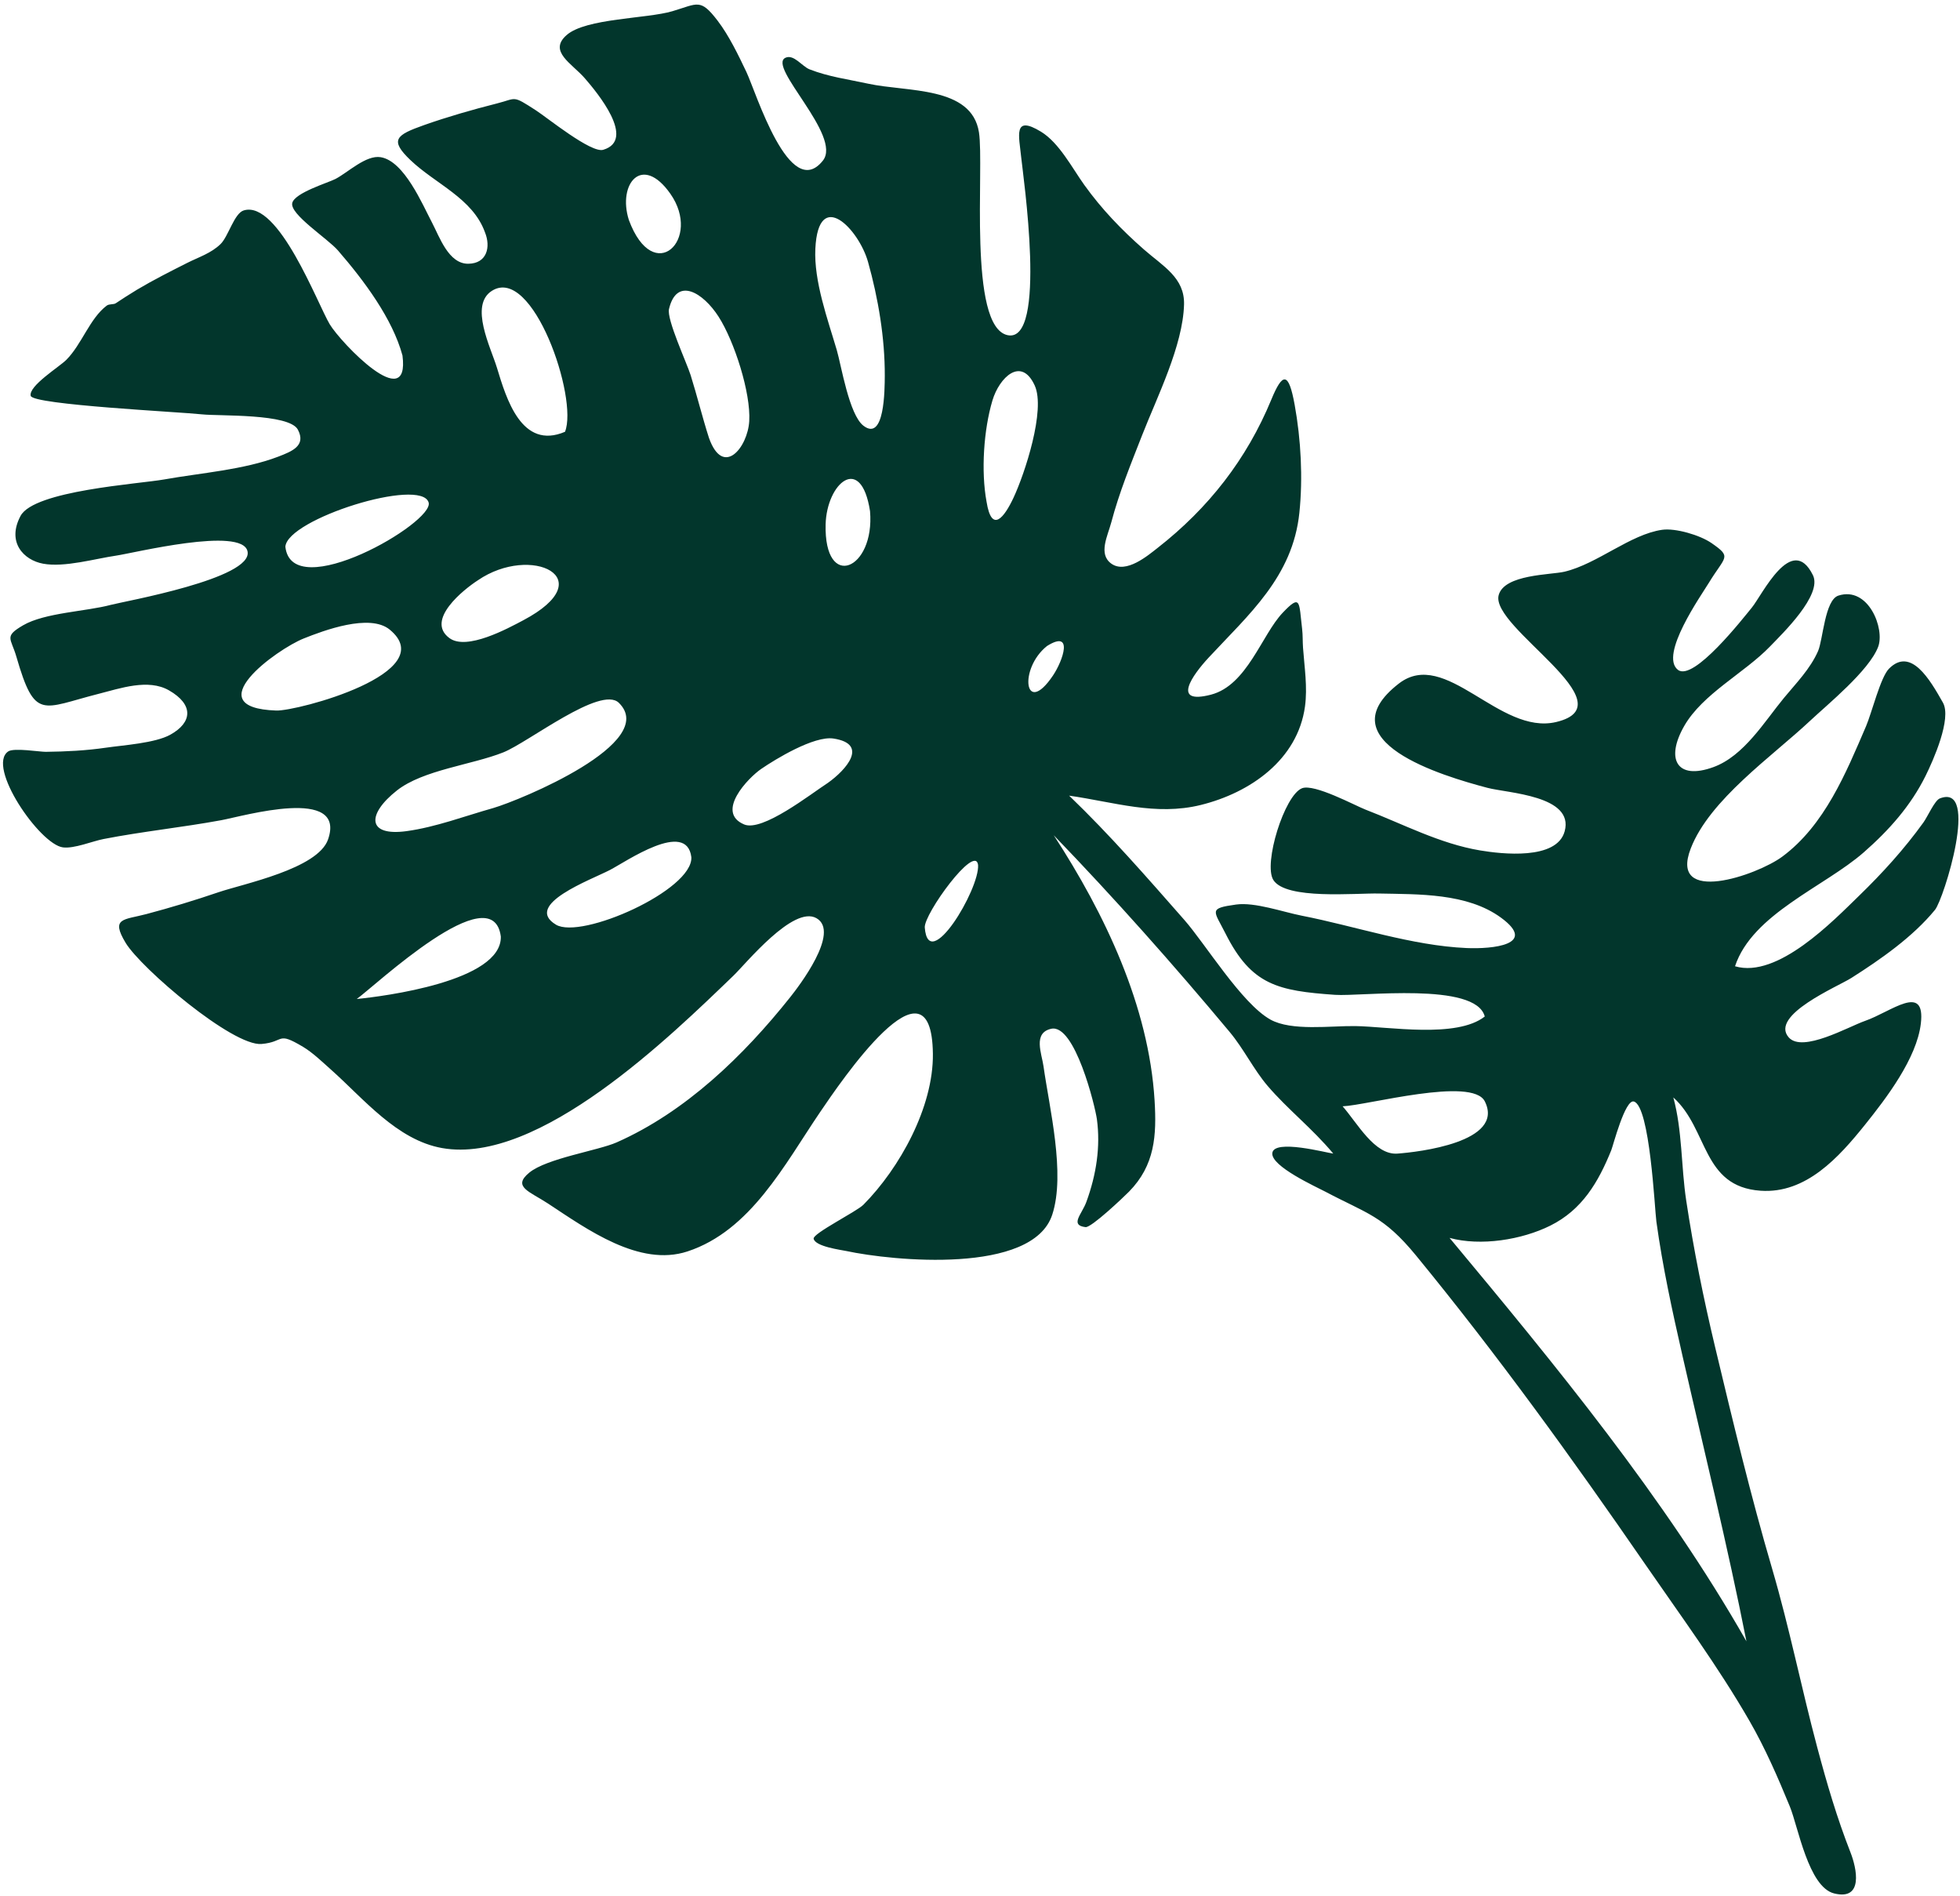
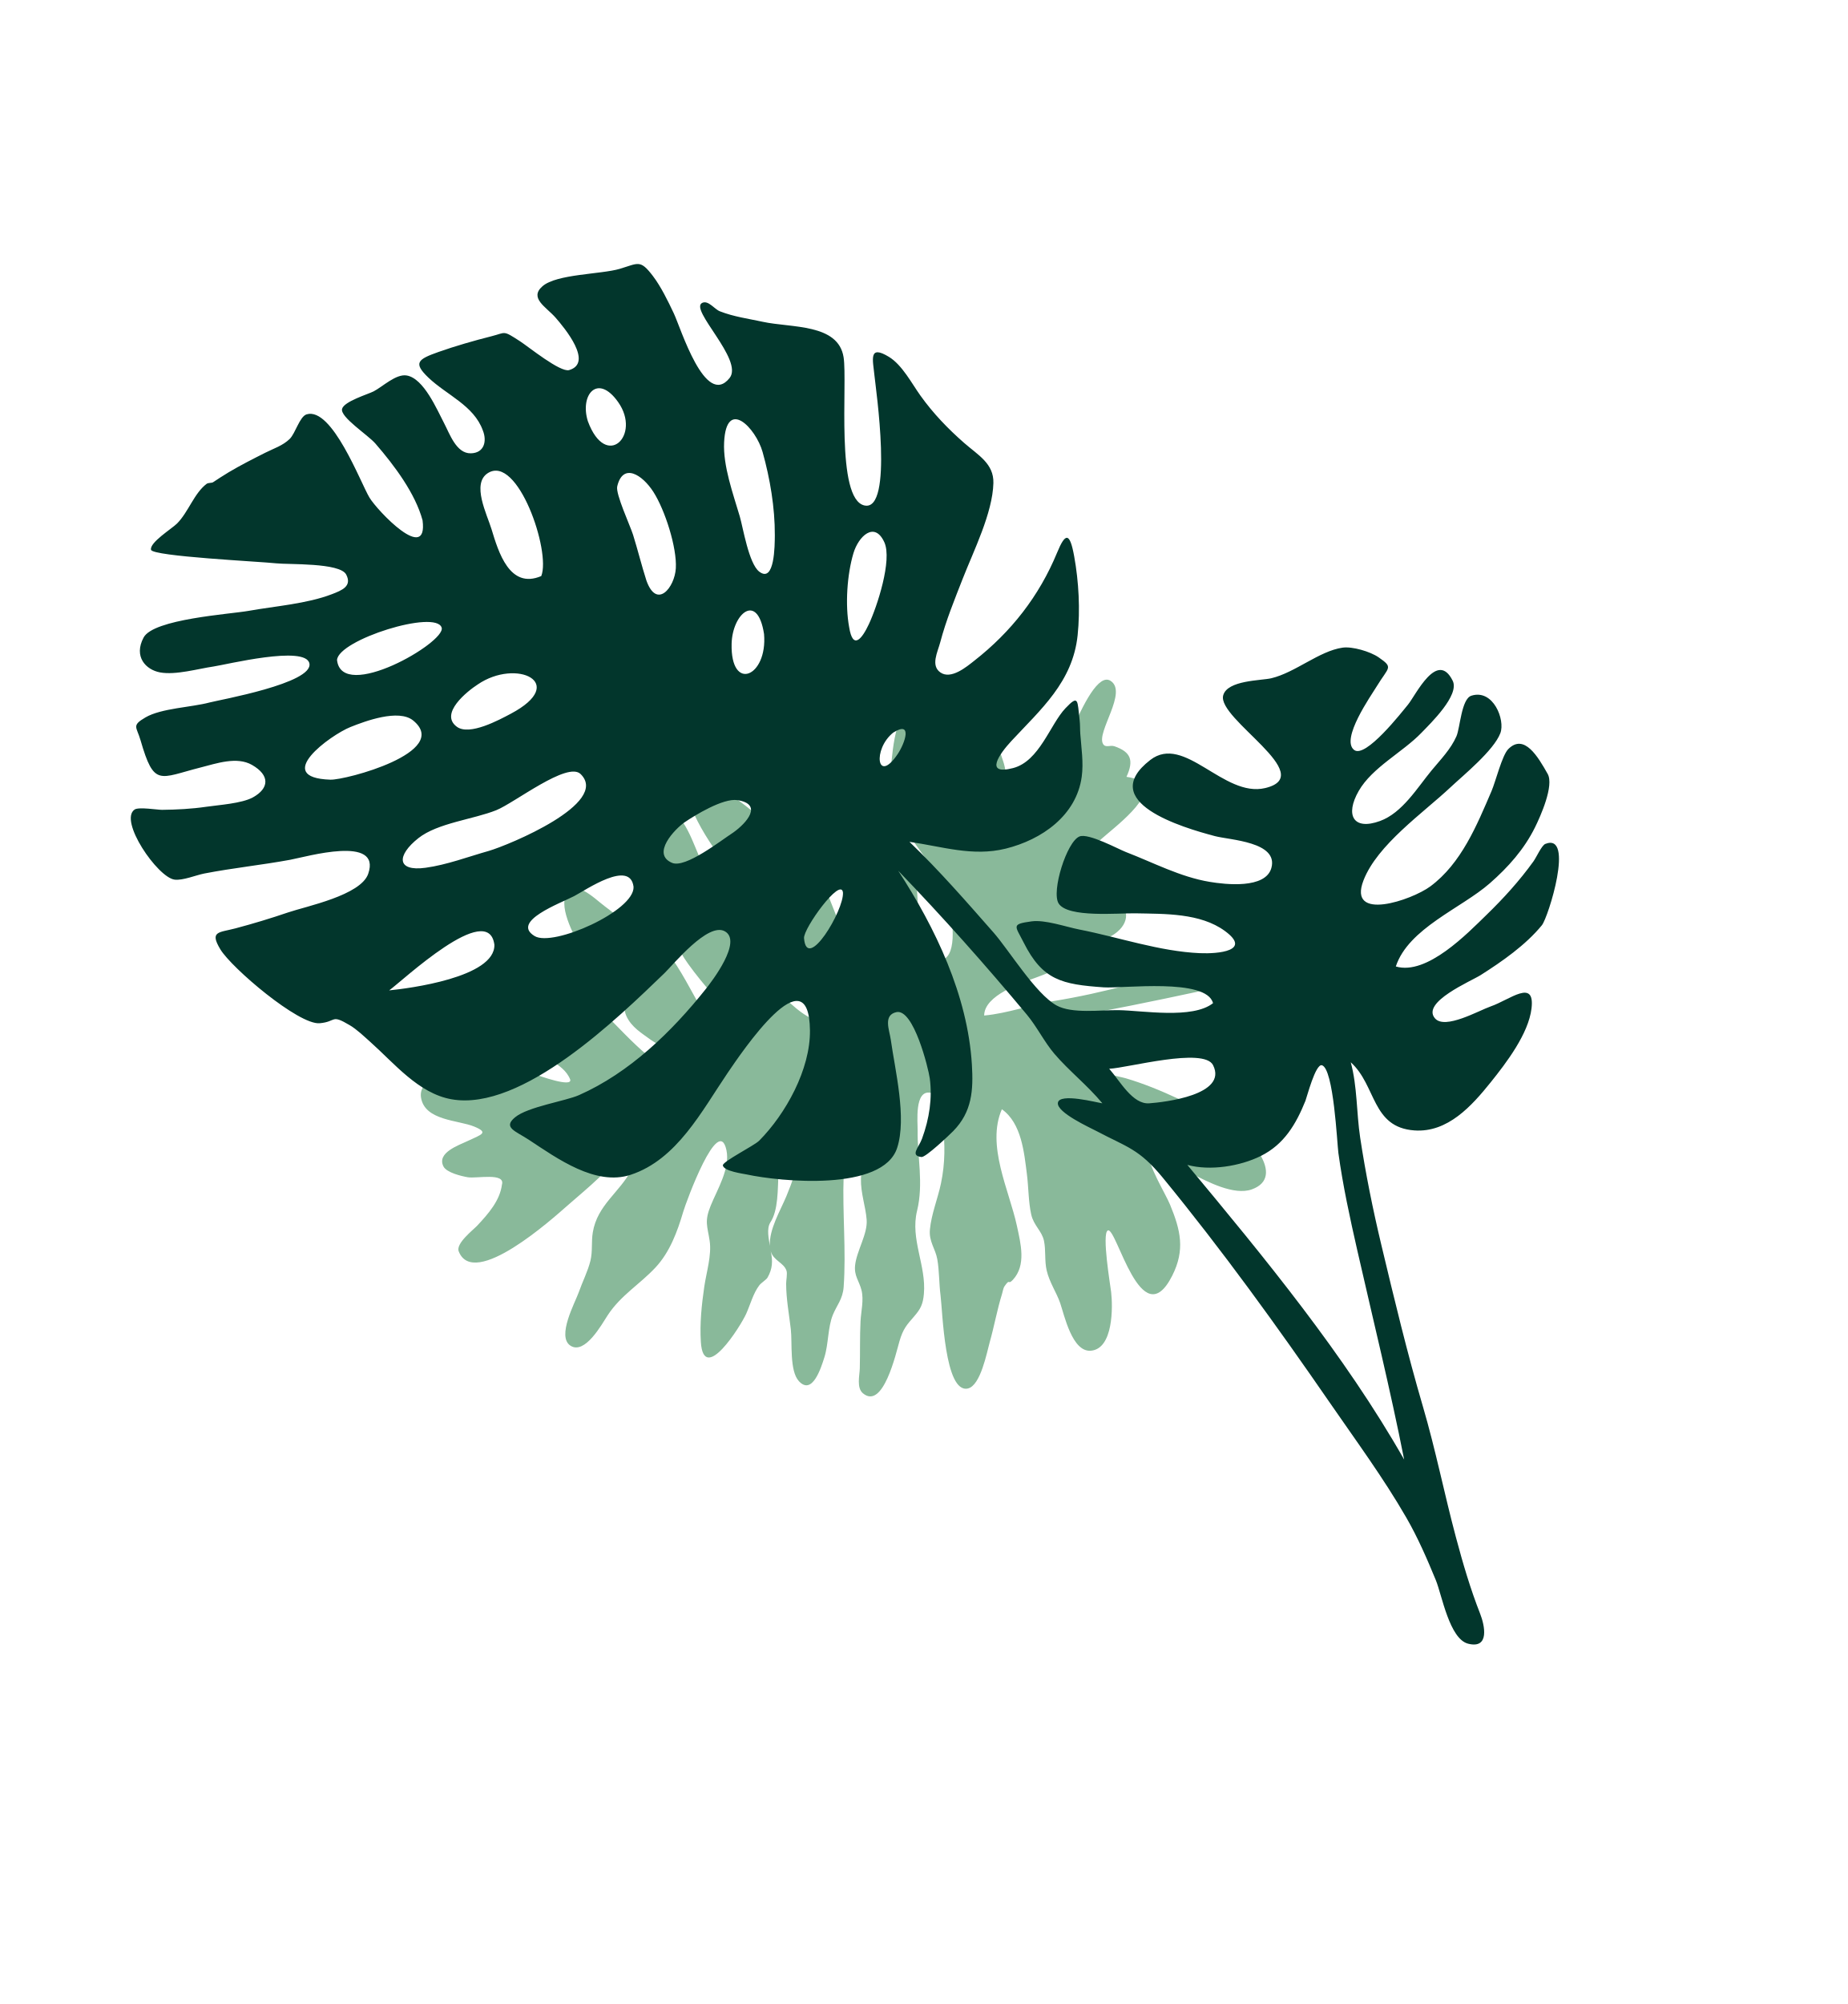
- <svg xmlns="http://www.w3.org/2000/svg" width="423" height="409" viewBox="0 0 423 409" fill="none">
-   <path fill-rule="evenodd" clip-rule="evenodd" d="M376.911 354.174C359.269 323.171 335.606 294.464 312.84 267.119C319.567 268.96 328.443 267.525 334.575 264.474C341.465 261.047 344.953 255.085 347.74 248.196C348.136 247.219 350.725 237.146 352.616 237.688C356.097 238.69 357.101 260.899 357.476 263.613C358.815 273.302 360.885 282.795 363.055 292.33C367.736 312.882 372.825 333.492 376.911 354.174ZM301.567 248.93C296.648 249.276 292.929 242.318 289.757 238.724C295.069 238.519 317.738 232.249 320.448 237.661C324.849 246.465 306.051 248.604 301.567 248.93ZM190.95 81.111C190.929 84.048 190.928 95.38 186.347 91.866C183.247 89.486 181.557 78.827 180.596 75.558C178.635 68.896 175.622 60.689 175.966 53.659C176.619 40.353 185.348 49.431 187.338 56.529C189.535 64.354 190.987 72.954 190.95 81.111ZM225.956 139.401C231.745 135.773 229.422 142.544 227.245 145.773C221.125 154.859 219.771 144.333 225.956 139.401ZM212.917 108.283C211.691 101.682 212.299 92.724 214.184 86.413C215.664 81.456 220.399 76.839 223.304 83.173C225.716 88.431 221.153 102.253 218.721 107.426C216.745 111.633 214.028 115.208 212.917 108.283ZM187.767 110.305C188.85 122.973 177.823 127.61 178.184 113.147C178.407 104.298 185.832 97.762 187.767 110.305ZM211.085 186.649C211.425 191.906 200.378 210.297 199.582 200.149C199.355 197.255 210.499 181.912 211.085 186.649ZM178.69 168.92C174.91 171.371 164.528 179.558 160.599 177.902C154.32 175.253 161.49 167.83 164.28 165.921C167.327 163.834 175.68 158.724 179.881 159.365C187.586 160.545 182.586 166.15 178.69 168.92ZM121.937 93.173C112.564 97.168 109.269 86.008 107.245 79.344C105.922 74.984 101.247 65.868 106.158 62.757C114.984 57.157 124.835 85.948 121.937 93.173ZM153.003 94.486C151.572 90.014 150.456 85.446 149.055 80.966C148.22 78.302 143.854 68.92 144.38 66.69C146.044 59.615 151.759 63.148 155.082 68.335C158.492 73.66 162.057 84.769 161.698 90.878C161.365 96.545 156.074 103.131 153.003 94.486ZM135.714 47.457C133.254 39.678 138.573 33.137 144.671 41.805C151.571 51.607 141.087 61.969 135.714 47.457ZM149.205 184.969C149.563 192.084 125.442 202.809 119.99 199.531C112.812 195.217 127.553 189.849 131.651 187.719C135.112 185.923 148.195 176.813 149.205 184.969ZM106.453 174.362C100.332 176.085 94.057 178.479 87.761 179.343C79.114 180.527 79.187 175.674 85.657 170.575C91.312 166.119 101.887 165.042 108.635 162.344C114.026 160.188 129.664 147.839 133.565 151.663C142.357 160.279 112.232 172.678 106.453 174.362ZM108.086 202.091C108.33 211.763 82.718 215.003 76.991 215.568C80.834 212.834 106.335 188.754 108.086 202.091ZM59.616 153.323C42.258 152.745 59.697 140.108 65.548 137.774C69.794 136.077 79.787 132.308 84.107 135.861C95.443 145.185 64.081 153.493 59.616 153.323ZM61.587 117.975C61.985 111.979 90.874 102.944 92.507 108.431C93.792 112.752 62.973 130.557 61.587 117.975ZM103.147 125.209C114.607 117.357 130.123 124.735 112.94 133.84C109.568 135.624 100.742 140.443 97.002 137.696C91.719 133.817 100.111 127.167 103.147 125.209ZM419.311 151.607C416.47 146.577 412.379 139.55 407.673 144.294C405.844 146.134 403.961 153.82 402.723 156.706C398.387 166.807 393.78 178.085 384.641 184.851C379.171 188.899 360.109 195.436 364.892 183.08C368.97 172.538 382.479 163.204 390.626 155.557C394.402 152.011 403.366 144.733 405.332 139.589C406.83 135.667 403.226 126.438 396.755 128.522C393.818 129.469 393.438 138.053 392.364 140.498C390.665 144.357 387.667 147.382 385.015 150.59C380.813 155.678 376.37 163.136 369.778 165.532C361.852 168.418 359.404 163.777 363.479 156.659C367.464 149.703 376.47 145.225 381.979 139.515C384.72 136.673 393.353 128.361 391.257 124.112C386.692 114.86 380.317 128.394 378.048 131.145C376.27 133.297 365.481 147.187 362.114 144.533C358.067 141.346 367.13 128.505 368.799 125.762C372.319 119.973 373.858 120.298 369.401 117.206C366.856 115.436 361.549 113.919 358.735 114.319C351.828 115.299 344.762 121.673 337.641 123.364C334.694 124.065 324.654 123.907 323.438 128.42C321.565 135.365 351.767 152.01 335.854 155.799C323.555 158.721 311.992 139.675 301.881 147.511C285.903 159.898 311.275 167.435 321.022 170.003C325.392 171.156 339.783 171.656 337.681 179.384C335.97 185.667 324.038 184.281 319.438 183.509C310.723 182.051 302.834 177.831 294.686 174.696C292.487 173.853 283.649 169.058 280.998 170.09C277.202 171.575 272.602 186.399 274.813 189.894C277.539 194.197 292.518 192.696 297.582 192.806C306.14 192.988 316.634 192.679 323.927 198.009C331.978 203.893 322.026 204.811 316.525 204.573C304.657 204.057 292.544 199.86 280.914 197.585C276.858 196.789 270.819 194.628 266.789 195.182C260.686 196.025 261.971 196.448 264.48 201.432C270.076 212.555 275.758 213.807 288.138 214.67C293.785 215.061 318.492 211.811 320.435 219.346C314.365 224.125 299.64 221.511 292.476 221.41C287.234 221.334 278.738 222.542 274.18 220.008C267.975 216.55 260.128 203.657 255.579 198.482C247.509 189.303 239.566 180.17 230.734 171.688C240.371 173.055 249.397 176.109 259.159 173.697C269.831 171.058 280.06 163.928 281.636 152.457C282.212 148.259 281.513 143.951 281.213 139.765C281.115 138.428 281.18 137.054 281.02 135.72C280.321 129.922 280.804 128.033 276.82 132.23C272.288 137.005 269.14 147.876 261.347 149.897C252.717 152.137 257.345 145.671 260.853 141.895C269.516 132.57 278.992 124.457 280.426 110.65C281.208 103.12 280.77 94.856 279.409 87.347C278.1 80.129 276.797 80.349 274.357 86.262C269.062 99.087 260.807 109.653 249.833 118.229C247.73 119.874 243.013 123.899 239.838 121.621C236.964 119.561 239.052 115.664 239.834 112.718C241.557 106.211 244.038 100.179 246.483 93.924C249.703 85.684 255.306 74.568 255.535 65.694C255.684 59.931 251.015 57.456 246.891 53.845C242.069 49.62 237.743 45.119 234.003 39.899C231.397 36.263 228.587 30.808 224.662 28.418C218.569 24.707 219.935 29.337 220.394 33.967C220.763 37.666 226.112 74.197 217.444 72.32C208.843 70.46 212.464 36.078 211.271 28.532C209.688 18.534 195.804 19.891 187.403 18.066C182.973 17.1 178.914 16.596 174.711 14.961C173.121 14.343 171.316 11.645 169.529 12.458C165.469 14.301 181.84 29.337 177.586 34.666C170.404 43.663 163.158 19.903 161.102 15.57C159.374 11.925 157.311 7.656 154.888 4.487C151.144 -0.405 150.638 0.776 145.128 2.416C139.617 4.056 126.457 3.915 122.296 7.558C118.272 11.082 123.407 13.667 126.195 16.871C128.835 19.903 137.393 30.192 130.18 32.325C127.575 33.095 118.122 25.403 115.674 23.821C110.476 20.461 111.597 21.226 107.233 22.328C102.162 23.605 96.454 25.245 91.576 26.973C85.458 29.14 84.001 30.169 88.586 34.552C93.963 39.687 102.014 42.78 104.662 50.127C105.95 53.3 105.102 56.849 101.095 56.912C96.82 56.981 94.875 51.146 93.229 48.018C91.145 44.06 87.233 34.75 82.159 33.919C78.989 33.399 75.077 37.228 72.394 38.618C70.806 39.44 63.655 41.575 63.079 43.781C62.447 46.203 70.695 51.455 72.932 54.038C78.638 60.628 84.702 68.77 86.86 76.701C88.526 89.649 73.535 73.916 71.171 69.989C68.549 65.635 60.135 43.123 52.603 45.404C50.551 46.025 49.285 51.023 47.606 52.659C45.55 54.662 42.91 55.468 40.442 56.712C36.782 58.558 33.12 60.402 29.613 62.488C28.53 63.132 25.583 65.006 24.996 65.43C24.554 65.752 23.576 65.54 23.039 65.944C19.37 68.707 17.658 74.294 14.312 77.653C12.81 79.161 6.135 83.276 6.626 85.412C7.074 87.358 38.85 88.884 43.611 89.412C47.231 89.812 62.432 89.178 64.289 92.715C66.104 96.175 63.031 97.393 60.042 98.539C52.623 101.382 43.274 102.055 35.466 103.452C29.951 104.438 7.362 105.843 4.436 111.325C1.415 116.985 5.088 120.86 9.303 121.636C13.918 122.49 20.582 120.542 25.092 119.891C28.765 119.361 52.212 113.551 53.417 118.957C54.728 124.839 26.697 129.774 23.922 130.52C18.618 131.947 9.669 132.202 4.989 134.927C0.796 137.374 2.362 137.658 3.527 141.675C7.552 155.557 8.982 152.843 21.256 149.724C25.954 148.529 31.989 146.394 36.473 148.97C41.83 152.042 41.539 155.891 36.748 158.542C33.456 160.366 26.585 160.796 22.899 161.334C18.59 161.965 14.224 162.183 9.874 162.231C8.595 162.246 3.001 161.317 1.782 162.14C-3.004 165.37 8.573 182.194 13.571 182.85C15.996 183.169 19.938 181.514 22.346 181.048C30.761 179.409 39.319 178.541 47.766 176.983C52.522 176.107 74.791 169.595 70.802 181.13C68.596 187.501 52.487 190.714 47.144 192.534C42.003 194.286 36.848 195.848 31.599 197.24C26.695 198.54 23.838 198.007 27.104 203.434C30.43 208.957 50.233 225.807 56.451 225.273C61.553 224.832 59.657 222.473 65.381 225.877C67.482 227.13 69.613 229.191 71.435 230.812C78.434 237.027 85.629 245.994 95.4 247.732C116.287 251.451 144.81 223.505 158.295 210.525C160.975 207.947 171.215 195.298 176.199 198.125C181.437 201.093 172.35 212.904 170.545 215.17C160.487 227.811 147.953 239.943 133.061 246.519C129.093 248.269 117.979 249.949 114.22 253.041C110.492 256.105 114.306 257.092 118.263 259.699C126.703 265.253 137.985 273.446 148.358 270.042C162.015 265.559 169.344 251.234 176.981 239.99C181.218 233.756 201.069 204.3 201.332 227.397C201.459 238.895 194.173 252.057 186.336 259.964C184.871 261.44 175.397 266.161 175.596 267.284C175.899 268.988 181.578 269.719 182.615 269.942C192.668 272.104 222.859 275.05 227.093 262.107C229.997 253.227 226.458 239.038 225.21 230.108C224.821 227.334 222.878 222.877 226.865 221.994C231.971 220.863 236.349 238.703 236.731 241.53C237.518 247.342 236.642 253.399 234.44 259.395C233.471 262.029 230.817 264.382 234.279 264.794C235.534 264.942 242.556 258.258 243.657 257.142C249.257 251.442 249.637 245.022 249.179 237.465C247.935 217.072 238.449 197.19 227.415 180.23C240.608 193.914 253.196 208.082 265.378 222.678C268.422 226.325 270.561 230.786 273.564 234.306C277.897 239.38 283.231 243.507 287.739 248.925C286.412 248.791 274.919 245.695 274.586 248.826C274.284 251.675 284.031 256.088 286.028 257.143C295.017 261.903 298.554 262.319 305.62 270.939C323.204 292.395 339.27 314.639 355.007 337.461C362.698 348.615 370.798 359.605 377.571 371.353C380.968 377.245 383.694 383.535 386.278 389.818C388.055 394.139 390.287 407.183 395.825 408.568C402.263 410.18 400.686 403.094 399.379 399.754C396.429 392.227 394.285 384.898 392.186 377.041C388.773 364.262 386.203 351.275 382.473 338.569C377.818 322.713 373.984 306.727 370.145 290.662C367.653 280.235 365.512 269.633 363.908 259.028C362.807 251.745 363.083 243.945 361.13 236.808C368.738 243.665 367.257 256.054 379.962 256.94C389.781 257.626 396.876 249.701 402.493 242.708C407.073 237.005 413.657 228.386 414.546 220.893C415.606 211.952 408.113 218.347 402.529 220.284C398.925 221.536 388.99 227.252 386.025 223.839C381.877 219.063 396.677 212.856 399.538 211.038C405.832 207.041 412.811 202.185 417.605 196.328C419.498 194.013 427.341 168.876 418.639 172.291C417.535 172.724 415.998 176.238 415.107 177.474C410.977 183.204 406.284 188.374 401.22 193.286C395.7 198.637 383.65 211.23 374.447 208.503C378.177 197.209 393.795 191.321 402.238 183.916C407.663 179.16 412.36 173.905 415.586 167.385C417.189 164.141 421.267 155.055 419.311 151.607Z" fill="#02362C" />
+ <svg xmlns="http://www.w3.org/2000/svg" width="546" height="592" viewBox="0 0 546 592" fill="none">
+   <path fill-rule="evenodd" clip-rule="evenodd" d="M227.588 361.186C226.467 363.045 227.192 366.056 227.488 368.047C227.219 363.163 230.58 357.664 232.39 353.314C234.151 349.081 235.62 344.713 236.665 340.24C236.689 340.143 238.896 330.16 235.651 332.067C226.629 337.314 232.45 353.841 227.588 361.186ZM223.703 285.538C226.441 289.14 240.254 306.09 245.26 300.494C249.244 296.041 241.05 285.368 237.618 282.976C231.9 278.999 225.77 275.749 220.289 271.388C220.903 276.487 220.406 281.232 223.703 285.538ZM369.358 288.412C373.771 287.754 378.197 287.068 382.551 286.089C377.497 286.834 372.501 287.442 367.544 288.708L369.359 288.411L369.358 288.412ZM135.547 369.667C134.622 367.332 139.772 363.38 140.984 362.094C144.306 358.564 147.724 354.639 148.314 349.969C149.398 346.304 140.818 348.209 138.226 347.77C136.408 347.462 131.951 346.427 131.02 344.551C129.027 340.533 135.427 338.363 138.22 337.049C142.312 335.126 144.517 334.633 140.166 332.815C135.489 330.863 125.526 331.103 124.408 324.252C123.457 318.416 133.24 315.993 137.124 315.099C144.442 313.409 150.963 314.469 157.833 317.242C159.435 317.887 169.14 321.315 168.492 318.914C166.423 313.664 159.399 312.708 156.661 307.911C155.106 305.185 155.033 302.652 153.057 299.966C151.107 297.314 147.096 293.43 148.94 289.663C150.111 287.273 152.89 286.878 154.996 287.611C160.116 289.018 163.558 292.264 168.073 294.825C171.378 296.697 175.108 295.996 178.001 298.782C182.367 303.099 186.752 307.957 191.579 311.98C193.092 313.241 200.167 318.665 200.616 314.502C200.869 312.159 193.624 308.141 192.445 307.275C189.629 305.206 186.614 303.487 185.086 300.15C184.21 298.238 184.652 296.184 183.956 294.696C181.899 290.299 175.953 287.005 173.313 282.819C170.944 279.063 165.434 269.563 167.03 265.019C169.215 258.798 175.548 265.361 178.654 267.684C182.091 270.256 185.078 272.854 188.857 274.644C192.192 276.226 194.624 277.967 196.982 280.998C201.337 286.597 204.24 292.873 207.74 298.766C207.723 298.749 207.708 298.731 207.694 298.711C209.792 302.098 212.776 305.648 216.378 307.574C222.416 310.801 220.622 306.989 217.673 302.831C213.227 296.56 207.806 290.983 203.341 284.745C201.751 282.523 200.24 280.092 200.009 277.279C199.855 275.393 201.056 273.88 201.097 272.51C201.244 267.746 186.653 241.277 196.619 239.659C202 238.786 205.308 250.791 207.077 253.956C209.904 259.009 211.305 263.428 216.57 266.192C216.078 263.934 217.97 262.343 217.682 260.374C217.34 258.033 214.888 255.987 213.552 254.197C209.879 249.276 206.495 244.038 204.172 238.361C197.086 221.035 215.533 234.133 221.375 238.882C222.496 239.794 223.939 240.937 225.226 241.956C228.605 244.622 229.706 244.118 233.264 245.508C239.316 247.875 242.752 258.697 244.718 264.403C245.327 266.164 255.69 293.894 259.675 286.77C261.684 283.178 255.154 271.269 253.043 267.793C249.797 262.449 241.342 255.104 241.997 248.371C242.203 246.256 243.826 245.367 244.123 243.47C244.822 239.041 240.649 233.294 239.557 229.148C237.334 220.709 241.912 214.655 247.971 224.193C250.368 227.968 252.145 230.188 255.244 233.466C258.779 237.207 258.698 242.354 261.383 246.33C263.602 249.615 263.299 246.361 266.892 248.66C269.874 250.57 270.412 257.272 270.791 260.501C271.318 264.986 270.969 283.596 277.347 283.671C283.16 283.739 281.42 271.744 280.714 268.394C278.949 260.015 273.509 253.878 268.867 247.012C266.605 243.665 263.798 239.707 262.695 235.764C261.73 232.308 262.863 229.692 263.278 226.36C263.761 222.481 264.651 204.651 272.922 210.378C278.478 214.225 276.504 223.984 281.448 228.267C281.979 223.667 279.115 211.692 285.553 209.637C291.769 207.654 294.931 220.735 296.487 225.069C297.439 227.728 299.575 243.341 302.837 245.025C306.243 246.782 307.319 242.266 308.185 239.801C309.669 235.587 321.325 196.889 328.114 201.098C333.38 204.361 323.898 216.291 325.931 219.754C326.677 221.028 328.013 220.004 329.34 220.466C334.202 222.162 335.086 224.63 332.862 229.484C345.818 231.274 331.813 242.396 327.3 246.25C324.226 248.876 310.837 259.864 317.282 264.976C319.449 266.694 325.503 264.932 328.209 265.62C333.43 266.949 334.228 271.837 330.18 275.25C327.397 277.599 323.192 278.743 319.645 279.211C317.609 279.482 311.89 278.708 310.497 280.341C318.142 284.608 311.644 286.711 306.032 288.816C301.835 290.39 290.828 293.986 290.81 299.997C297.72 299.36 304.4 296.86 311.231 295.741C318.711 294.52 325.96 292.932 333.544 290.907C347.925 287.065 363.127 283.679 377.805 281.494C384.984 280.425 392.127 278.894 399.229 277.398C401.79 276.856 414.895 271.701 415.947 276.839C417.368 283.788 397.225 282.506 393.521 284.681C366.979 289.749 340.723 296.349 314.124 300.747C316.494 301.318 321.759 305.331 319.866 308.314C321.939 308.571 325.723 307.907 327.318 309.521C330.842 313.094 326.077 312.566 325.394 314.28C324.229 317.21 330.361 317.858 332.622 318.524C343.164 321.62 353.444 327.101 363.232 332.073C368.602 334.802 380.359 347.619 369.876 351.36C364.644 353.228 356.756 349.085 352.327 346.787C349.533 345.338 342.749 339.665 339.296 340.164C339.1 344.247 344.286 352.346 345.752 355.907C348.856 363.437 350.231 369.235 346.373 376.86C337.206 394.974 329.902 362.175 327.333 363.498C325.527 364.429 328.096 379.72 328.326 381.677C328.834 386.015 329.002 398.414 322.365 399.012C316.796 399.513 314.496 388.468 313.237 384.851C312.181 381.817 310.079 378.776 309.275 375.283C308.612 372.41 309.073 369.356 308.484 366.55C307.872 363.632 305.444 362.051 304.712 358.767C303.886 355.082 303.931 350.76 303.447 346.953C302.638 340.591 301.883 331.82 296.039 327.682C291.386 338.378 298.201 351.58 300.478 362.102C301.616 367.364 303.289 373.756 299.305 378.053C297.704 379.778 298.571 377.431 296.823 379.974C296.43 380.544 296.302 381.555 296.096 382.211C294.627 386.916 293.793 391.762 292.449 396.495C291.616 399.43 289.77 409.338 285.983 410.175C279.114 411.693 278.524 387.289 277.919 382.68C277.464 379.194 277.565 375.383 276.958 371.989C276.403 368.873 274.442 366.78 274.776 363.229C275.208 358.63 277.098 354.104 278.042 349.602C279.312 343.546 279.284 337.865 278.541 331.762C278.233 329.234 277.853 323.315 274.897 322.802C270.147 321.979 271.195 331.53 271.15 334.034C271.017 341.449 272.965 349.612 270.977 357.705C268.923 366.078 273.741 373.845 272.997 382.232C272.728 385.262 272.049 386.656 270.117 388.878C267.972 391.352 266.873 392.476 265.776 396.223C264.782 399.619 260.987 416.596 254.991 411.595C253.045 409.973 254.003 406.324 254.059 404.22C254.18 399.584 254.042 394.932 254.277 390.3C254.426 387.36 255.299 384.026 254.558 381.109C253.855 378.342 252.322 376.913 252.676 373.738C253.151 369.464 256.396 364.531 256.087 360.36C255.795 356.383 254.298 352.492 254.397 348.194C254.478 344.775 257.698 327.032 255.059 326.012C249.695 323.936 249.344 345.851 249.284 347.518C248.896 358.147 250.058 369.481 249.29 380.174C249.031 383.767 247.243 385.619 246.107 388.4C244.597 392.093 244.831 397.021 243.599 400.949C242.617 404.081 240.047 412.268 236.093 408.041C233.234 404.987 234.143 396.645 233.676 392.658C233.151 388.15 232.304 383.742 232.295 379.191C232.293 378.212 232.692 376.293 232.412 375.41C231.629 372.968 228.541 372.457 227.729 369.595C228.413 372.501 228.256 374.875 226.794 377.407C226.414 378.069 224.963 378.919 224.373 379.684C222.592 381.99 221.693 385.413 220.502 388.072C218.826 391.805 207.901 409.155 207.093 396.42C206.748 390.977 207.327 385.426 208.112 380.055C208.728 375.834 210.337 370.779 209.692 366.535C209.023 362.136 208.094 360.853 210.003 356.16C211.966 351.336 215.792 345.155 214.657 339.783C212.342 328.838 202.738 355.073 201.887 357.963C200.166 363.801 197.925 369.888 193.71 374.406C189.01 379.446 183.432 382.625 179.556 388.554C177.828 391.198 172.848 400.264 168.581 397.536C164.379 394.85 169.975 384.726 171.007 381.772C172.073 378.721 173.719 375.509 174.471 372.415C175.151 369.606 174.691 366.884 175.167 364.037C176.514 355.963 183.052 352.286 186.622 345.55C188.506 341.993 188.121 339.541 183.515 341.702C181.027 342.866 179.05 345.929 177.044 347.849C174.029 350.737 170.777 353.415 167.637 356.171C163.397 359.888 139.991 380.998 135.547 369.667Z" fill="#89B99A" />
+   <path fill-rule="evenodd" clip-rule="evenodd" d="M414.911 431.174C397.269 400.171 373.606 371.464 350.84 344.119C357.567 345.96 366.443 344.525 372.575 341.474C379.465 338.047 382.953 332.085 385.74 325.196C386.136 324.219 388.725 314.146 390.616 314.688C394.097 315.69 395.101 337.899 395.476 340.613C396.815 350.302 398.885 359.795 401.055 369.33C405.736 389.882 410.825 410.492 414.911 431.174ZM339.567 325.931C334.648 326.276 330.929 319.318 327.757 315.724C333.069 315.519 355.738 309.249 358.448 314.661C362.849 323.465 344.051 325.604 339.567 325.931ZM228.95 158.111C228.929 161.048 228.928 172.38 224.347 168.866C221.247 166.486 219.557 155.827 218.596 152.558C216.635 145.896 213.622 137.689 213.966 130.659C214.619 117.353 223.348 126.431 225.338 133.529C227.535 141.354 228.987 149.954 228.95 158.111ZM263.956 216.401C269.745 212.773 267.422 219.544 265.245 222.773C259.125 231.859 257.771 221.333 263.956 216.401ZM250.917 185.283C249.691 178.682 250.299 169.724 252.184 163.413C253.664 158.456 258.399 153.839 261.304 160.173C263.716 165.431 259.153 179.253 256.721 184.426C254.745 188.633 252.028 192.208 250.917 185.283ZM225.767 187.305C226.85 199.973 215.823 204.61 216.184 190.147C216.407 181.298 223.832 174.762 225.767 187.305ZM249.085 263.649C249.425 268.906 238.378 287.297 237.582 277.149C237.355 274.255 248.499 258.912 249.085 263.649ZM216.69 245.92C212.91 248.371 202.528 256.558 198.599 254.902C192.32 252.253 199.49 244.83 202.28 242.921C205.327 240.834 213.68 235.724 217.881 236.365C225.586 237.545 220.586 243.15 216.69 245.92ZM159.937 170.173C150.564 174.168 147.269 163.008 145.245 156.344C143.922 151.984 139.247 142.868 144.158 139.757C152.984 134.157 162.835 162.948 159.937 170.173ZM191.003 171.486C189.572 167.014 188.456 162.446 187.055 157.966C186.22 155.302 181.854 145.92 182.38 143.69C184.044 136.615 189.759 140.148 193.082 145.335C196.492 150.66 200.057 161.768 199.698 167.878C199.365 173.545 194.074 180.131 191.003 171.486ZM173.714 124.457C171.254 116.677 176.573 110.137 182.671 118.805C189.571 128.607 179.087 138.97 173.714 124.457ZM187.205 261.969C187.563 269.084 163.442 279.809 157.99 276.531C150.812 272.217 165.553 266.849 169.651 264.719C173.112 262.923 186.195 253.813 187.205 261.969ZM144.453 251.362C138.332 253.085 132.057 255.479 125.761 256.343C117.113 257.527 117.187 252.674 123.657 247.575C129.312 243.119 139.887 242.042 146.635 239.344C152.026 237.188 167.664 224.839 171.565 228.663C180.357 237.279 150.232 249.678 144.453 251.362ZM146.086 279.091C146.33 288.763 120.718 292.003 114.991 292.568C118.834 289.834 144.335 265.754 146.086 279.091ZM97.616 230.323C80.258 229.745 97.697 217.108 103.548 214.774C107.794 213.077 117.787 209.308 122.107 212.861C133.443 222.185 102.081 230.493 97.616 230.323ZM99.587 194.975C99.985 188.979 128.874 179.944 130.507 185.431C131.792 189.752 100.973 207.557 99.587 194.975ZM141.147 202.209C152.607 194.357 168.123 201.735 150.94 210.84C147.568 212.624 138.742 217.443 135.002 214.696C129.719 210.817 138.111 204.167 141.147 202.209ZM457.311 228.607C454.47 223.577 450.379 216.55 445.673 221.294C443.844 223.134 441.961 230.82 440.723 233.706C436.387 243.807 431.78 255.085 422.641 261.851C417.171 265.899 398.109 272.436 402.892 260.08C406.97 249.538 420.479 240.204 428.626 232.557C432.402 229.011 441.366 221.733 443.332 216.589C444.83 212.667 441.226 203.438 434.755 205.522C431.818 206.469 431.438 215.053 430.364 217.498C428.665 221.357 425.667 224.382 423.015 227.59C418.813 232.678 414.37 240.136 407.778 242.532C399.852 245.418 397.404 240.777 401.479 233.659C405.464 226.703 414.47 222.225 419.979 216.515C422.72 213.673 431.353 205.361 429.257 201.112C424.692 191.86 418.317 205.394 416.048 208.145C414.27 210.297 403.481 224.187 400.114 221.533C396.067 218.346 405.13 205.505 406.799 202.762C410.32 196.973 411.858 197.298 407.401 194.206C404.856 192.436 399.549 190.919 396.735 191.319C389.828 192.299 382.762 198.674 375.641 200.364C372.694 201.065 362.654 200.907 361.438 205.42C359.565 212.365 389.767 229.01 373.854 232.799C361.555 235.722 349.992 216.675 339.881 224.511C323.903 236.898 349.275 244.435 359.022 247.003C363.392 248.156 377.783 248.656 375.681 256.384C373.97 262.667 362.038 261.281 357.438 260.509C348.723 259.051 340.834 254.831 332.686 251.696C330.487 250.853 321.649 246.058 318.998 247.09C315.202 248.575 310.602 263.399 312.813 266.894C315.539 271.197 330.518 269.696 335.582 269.806C344.14 269.988 354.634 269.679 361.927 275.009C369.978 280.893 360.025 281.811 354.525 281.573C342.657 281.057 330.544 276.86 318.914 274.585C314.858 273.789 308.819 271.628 304.789 272.182C298.686 273.025 299.971 273.448 302.48 278.432C308.076 289.555 313.758 290.807 326.138 291.67C331.785 292.061 356.492 288.811 358.435 296.346C352.365 301.125 337.64 298.511 330.476 298.41C325.234 298.334 316.738 299.542 312.18 297.008C305.975 293.55 298.128 280.657 293.579 275.482C285.509 266.303 277.566 257.17 268.734 248.688C278.371 250.055 287.397 253.109 297.159 250.697C307.831 248.058 318.06 240.928 319.636 229.457C320.212 225.259 319.513 220.951 319.213 216.765C319.115 215.428 319.18 214.054 319.02 212.72C318.321 206.922 318.804 205.033 314.82 209.23C310.288 214.005 307.14 224.876 299.347 226.897C290.717 229.137 295.345 222.671 298.853 218.895C307.516 209.57 316.992 201.457 318.426 187.65C319.208 180.12 318.77 171.857 317.409 164.347C316.1 157.129 314.797 157.349 312.357 163.262C307.062 176.087 298.807 186.653 287.833 195.229C285.73 196.874 281.013 200.899 277.838 198.621C274.964 196.561 277.052 192.664 277.834 189.718C279.557 183.211 282.038 177.179 284.483 170.924C287.703 162.684 293.306 151.568 293.535 142.694C293.684 136.931 289.015 134.456 284.891 130.845C280.069 126.62 275.743 122.119 272.003 116.899C269.397 113.263 266.587 107.807 262.662 105.418C256.569 101.707 257.935 106.337 258.394 110.967C258.763 114.666 264.112 151.197 255.444 149.32C246.843 147.459 250.464 113.078 249.271 105.532C247.688 95.534 233.804 96.891 225.403 95.066C220.973 94.1 216.914 93.596 212.711 91.961C211.121 91.343 209.316 88.645 207.529 89.458C203.469 91.301 219.84 106.337 215.586 111.666C208.404 120.663 201.158 96.903 199.102 92.57C197.374 88.925 195.311 84.656 192.888 81.487C189.144 76.594 188.638 77.776 183.128 79.416C177.617 81.056 164.457 80.915 160.296 84.558C156.272 88.082 161.407 90.667 164.195 93.871C166.835 96.903 175.393 107.193 168.18 109.325C165.575 110.095 156.122 102.403 153.674 100.821C148.476 97.461 149.597 98.226 145.233 99.328C140.162 100.605 134.454 102.245 129.576 103.973C123.458 106.14 122.001 107.169 126.586 111.552C131.963 116.687 140.014 119.78 142.662 127.127C143.95 130.3 143.102 133.849 139.095 133.912C134.82 133.981 132.875 128.146 131.229 125.018C129.145 121.06 125.233 111.75 120.159 110.919C116.988 110.399 113.077 114.228 110.394 115.618C108.806 116.44 101.655 118.575 101.079 120.781C100.447 123.203 108.696 128.455 110.932 131.038C116.638 137.628 122.702 145.77 124.86 153.701C126.526 166.649 111.535 150.916 109.171 146.989C106.549 142.635 98.135 120.124 90.603 122.403C88.552 123.025 87.284 128.023 85.606 129.659C83.55 131.662 80.91 132.468 78.442 133.712C74.782 135.558 71.12 137.402 67.613 139.488C66.53 140.132 63.583 142.006 62.996 142.43C62.554 142.752 61.576 142.54 61.039 142.944C57.37 145.706 55.658 151.294 52.312 154.653C50.81 156.161 44.135 160.276 44.626 162.412C45.074 164.358 76.85 165.884 81.611 166.412C85.231 166.812 100.432 166.178 102.289 169.715C104.104 173.175 101.031 174.393 98.042 175.539C90.623 178.382 81.274 179.055 73.466 180.452C67.951 181.438 45.362 182.843 42.436 188.325C39.415 193.985 43.088 197.86 47.303 198.636C51.918 199.49 58.582 197.542 63.092 196.891C66.765 196.361 90.212 190.551 91.418 195.957C92.728 201.839 64.697 206.774 61.922 207.52C56.618 208.947 47.669 209.202 42.989 211.927C38.795 214.374 40.362 214.658 41.527 218.675C45.552 232.557 46.982 229.843 59.256 226.724C63.955 225.529 69.99 223.394 74.473 225.97C79.829 229.042 79.539 232.891 74.748 235.542C71.456 237.366 64.585 237.796 60.899 238.334C56.59 238.965 52.224 239.183 47.874 239.231C46.595 239.246 41.001 238.317 39.782 239.14C34.996 242.37 46.573 259.194 51.571 259.85C53.996 260.169 57.938 258.514 60.346 258.048C68.761 256.409 77.319 255.541 85.766 253.983C90.522 253.107 112.791 246.595 108.801 258.13C106.596 264.501 90.487 267.714 85.144 269.534C80.003 271.286 74.848 272.848 69.599 274.24C64.695 275.54 61.838 275.007 65.104 280.434C68.43 285.957 88.233 302.807 94.451 302.273C99.553 301.832 97.657 299.473 103.381 302.877C105.482 304.13 107.613 306.191 109.435 307.812C116.434 314.027 123.629 322.994 133.4 324.732C154.287 328.451 182.81 300.505 196.295 287.525C198.975 284.947 209.215 272.298 214.199 275.125C219.437 278.093 210.35 289.904 208.545 292.17C198.487 304.811 185.953 316.943 171.061 323.519C167.093 325.269 155.979 326.949 152.22 330.041C148.492 333.105 152.306 334.092 156.263 336.699C164.703 342.253 175.985 350.446 186.358 347.042C200.015 342.559 207.344 328.234 214.981 316.99C219.218 310.756 239.069 281.3 239.332 304.397C239.459 315.895 232.173 329.057 224.336 336.964C222.871 338.44 213.397 343.161 213.596 344.284C213.899 345.988 219.578 346.719 220.615 346.942C230.667 349.104 260.859 352.05 265.093 339.107C267.997 330.227 264.458 316.038 263.21 307.108C262.821 304.334 260.878 299.877 264.865 298.994C269.971 297.863 274.349 315.703 274.731 318.53C275.518 324.342 274.642 330.399 272.44 336.395C271.471 339.029 268.817 341.382 272.279 341.794C273.534 341.942 280.556 335.258 281.657 334.142C287.257 328.442 287.637 322.022 287.179 314.465C285.935 294.072 276.449 274.19 265.415 257.23C278.608 270.914 291.196 285.082 303.378 299.678C306.422 303.325 308.561 307.786 311.564 311.306C315.897 316.38 321.231 320.507 325.739 325.925C324.412 325.791 312.919 322.695 312.586 325.826C312.284 328.675 322.031 333.088 324.028 334.143C333.017 338.903 336.554 339.319 343.62 347.939C361.204 369.395 377.27 391.639 393.007 414.461C400.698 425.615 408.798 436.605 415.57 448.353C418.968 454.245 421.694 460.535 424.278 466.818C426.055 471.139 428.287 484.183 433.825 485.568C440.263 487.18 438.686 480.094 437.379 476.754C434.429 469.227 432.285 461.898 430.186 454.041C426.773 441.262 424.203 428.275 420.473 415.569C415.818 399.713 411.984 383.727 408.145 367.662C405.653 357.235 403.512 346.633 401.908 336.028C400.807 328.745 401.083 320.945 399.13 313.808C406.738 320.665 405.257 333.054 417.962 333.94C427.781 334.626 434.876 326.701 440.493 319.708C445.073 314.005 451.657 305.386 452.546 297.893C453.606 288.952 446.113 295.347 440.529 297.284C436.925 298.536 426.99 304.252 424.025 300.839C419.877 296.063 434.677 289.856 437.538 288.037C443.832 284.041 450.811 279.185 455.605 273.328C457.498 271.013 465.341 245.876 456.639 249.291C455.535 249.724 453.998 253.238 453.107 254.474C448.977 260.204 444.284 265.374 439.22 270.286C433.7 275.637 421.65 288.23 412.447 285.503C416.177 274.209 431.795 268.321 440.238 260.916C445.663 256.16 450.36 250.905 453.586 244.385C455.189 241.141 459.267 232.055 457.311 228.607Z" fill="#02362C" />
</svg>
